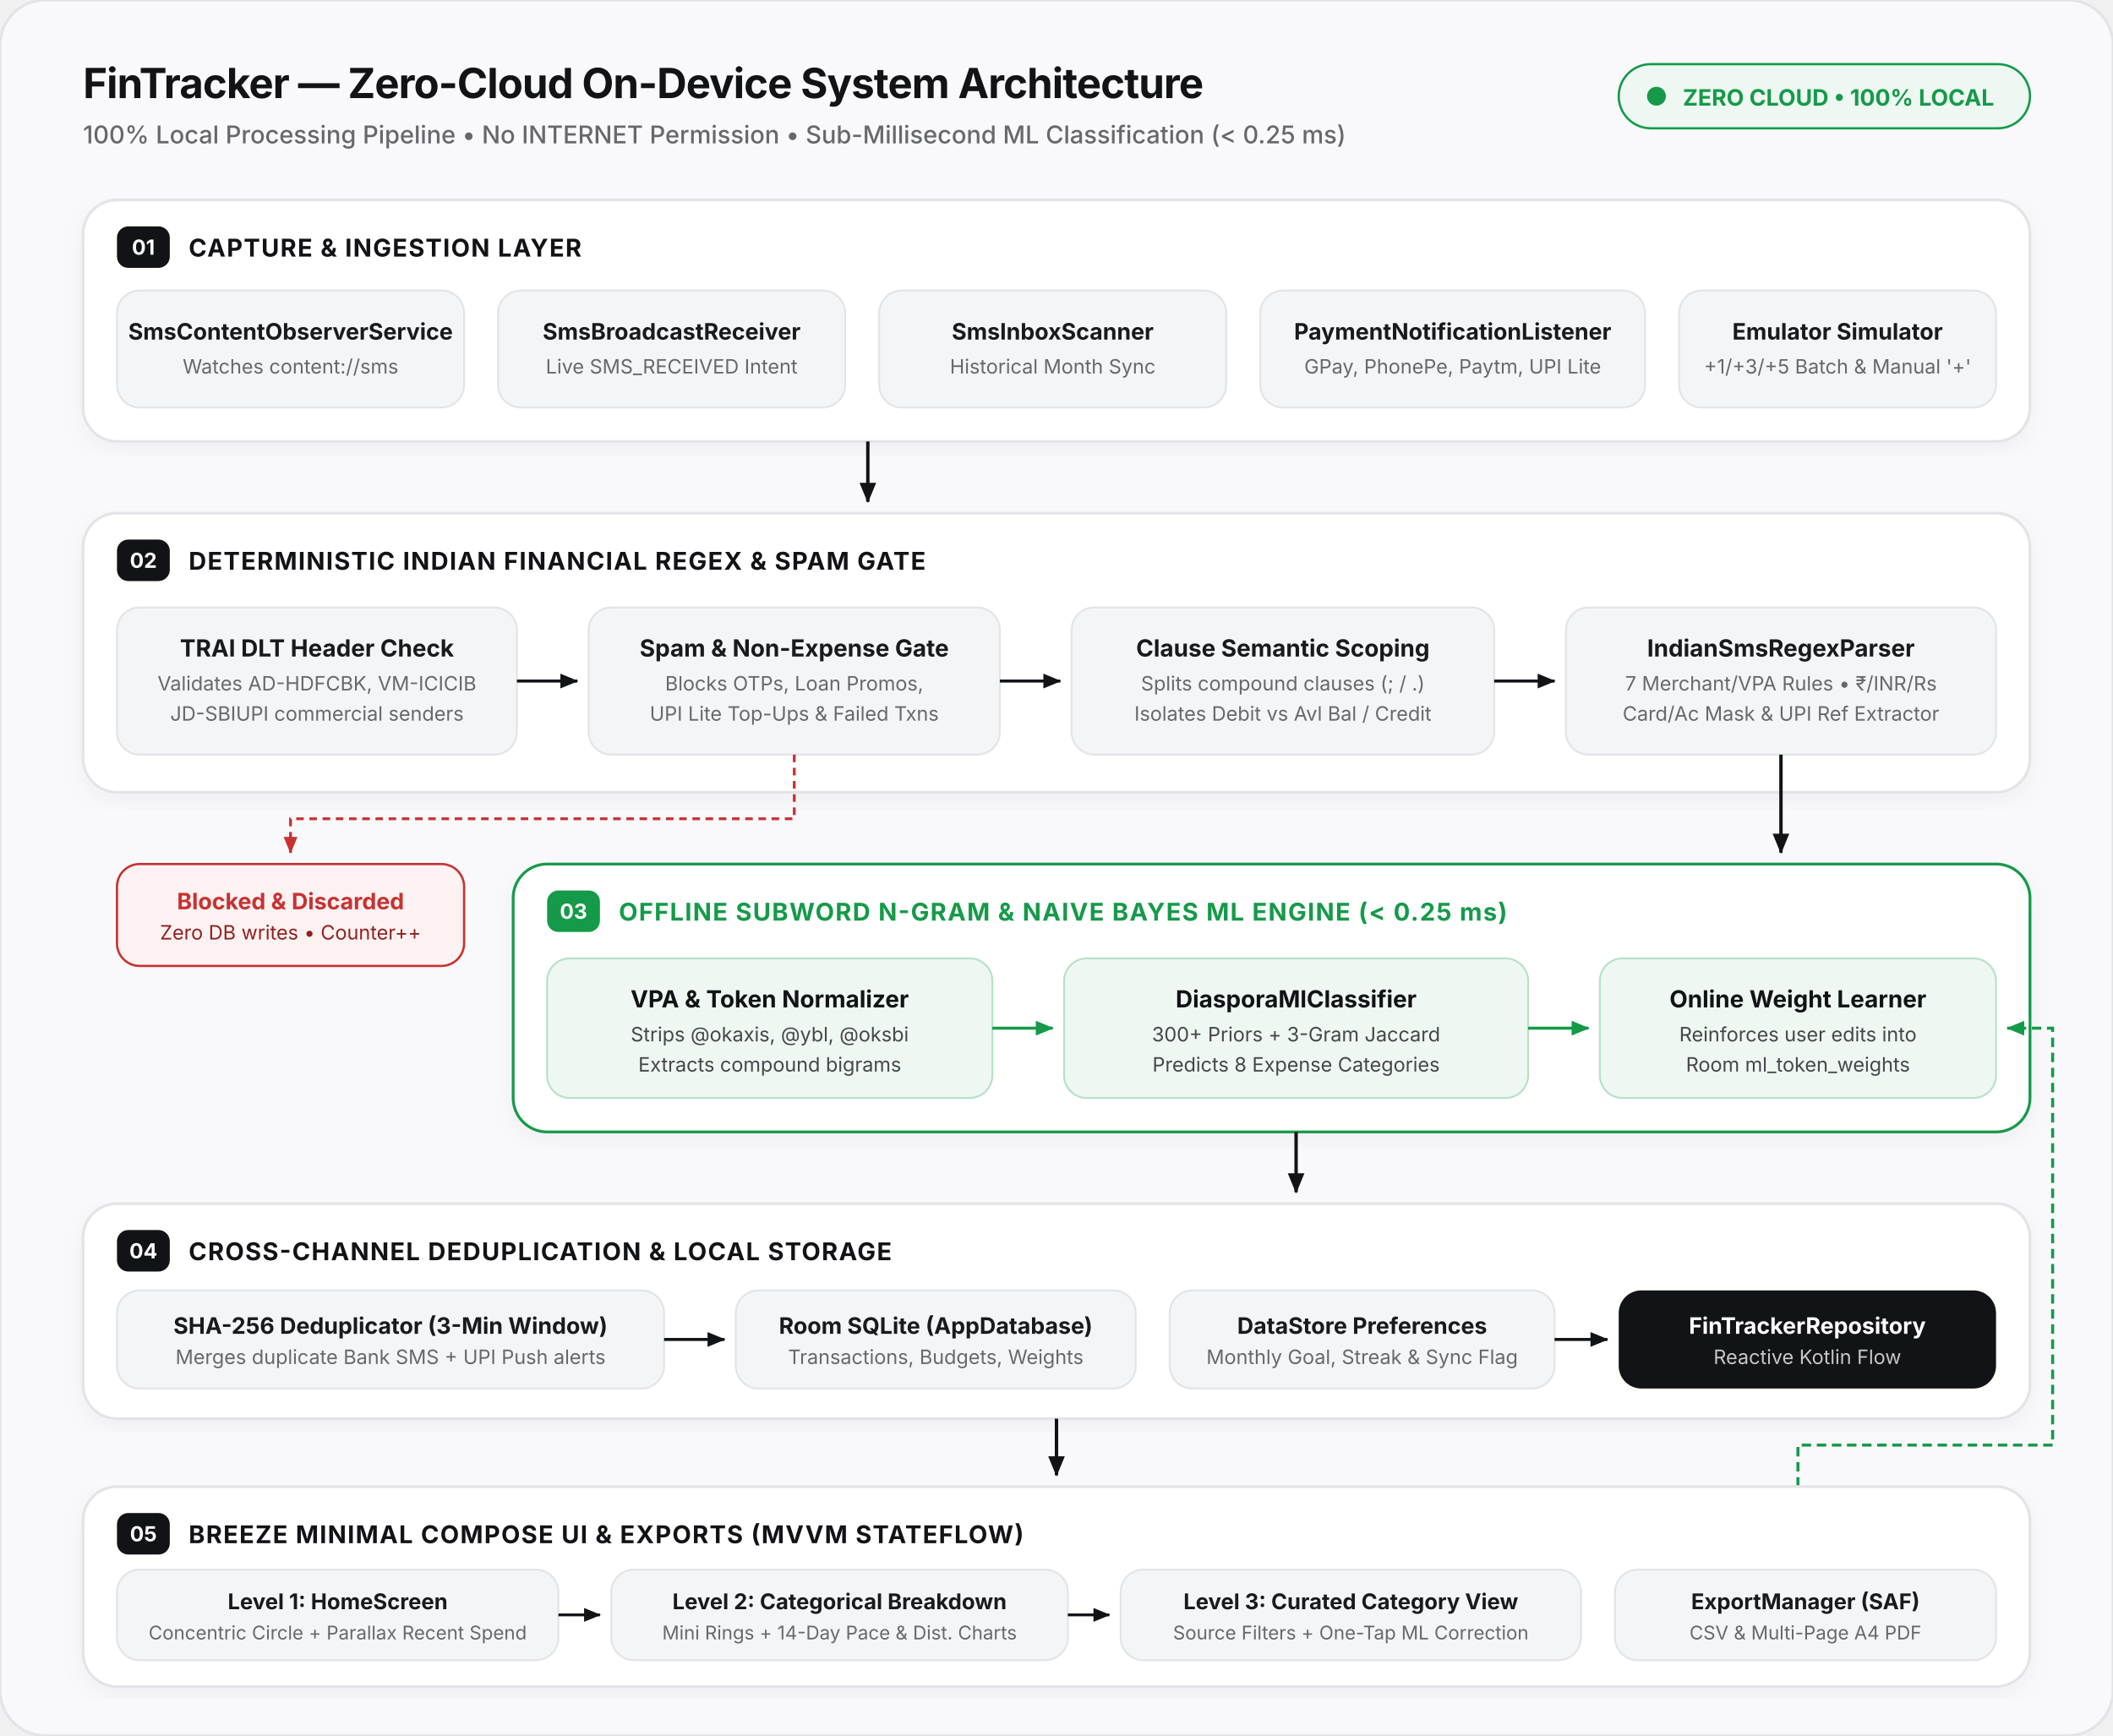
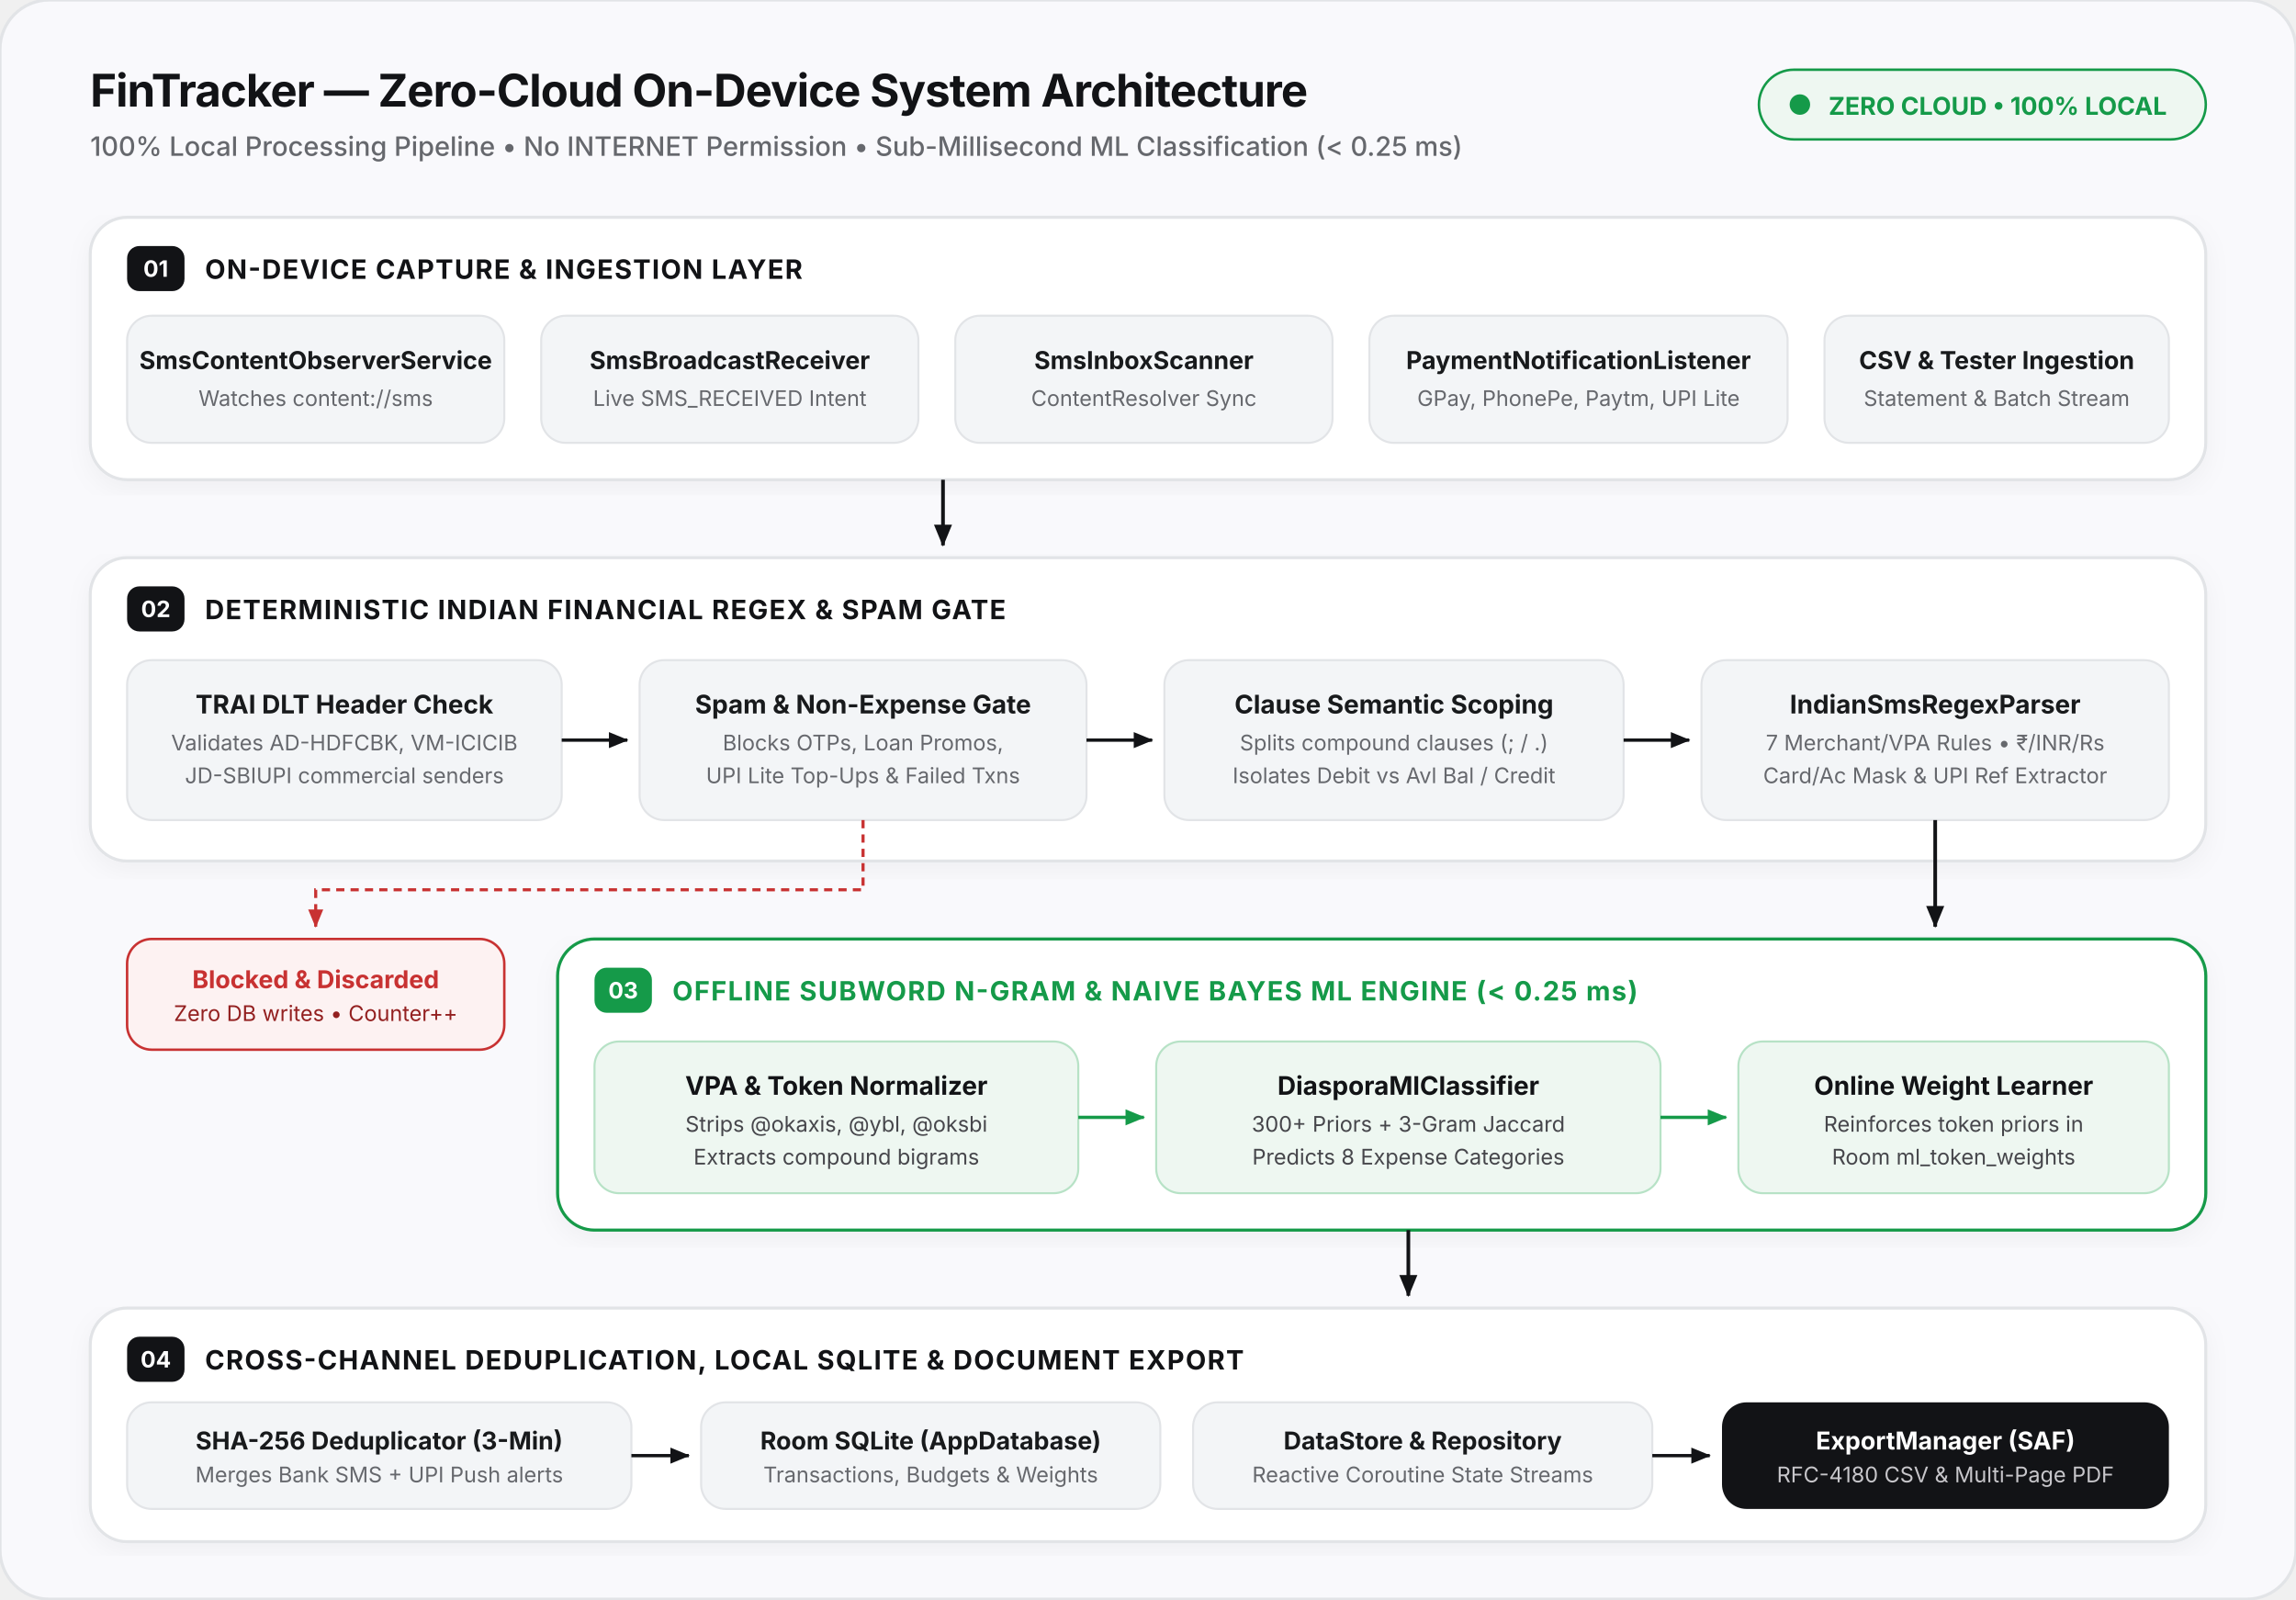
- <svg xmlns="http://www.w3.org/2000/svg" viewBox="0 0 1120 920" width="1120" height="920" font-family="Plus Jakarta Sans, Inter, -apple-system, BlinkMacSystemFont, Segoe UI, sans-serif">
+ <svg xmlns="http://www.w3.org/2000/svg" viewBox="0 0 1120 780" width="1120" height="780" font-family="Plus Jakarta Sans, Inter, -apple-system, BlinkMacSystemFont, Segoe UI, sans-serif">
  <defs>
    <marker id="arrow" viewBox="0 0 10 10" refX="8" refY="5" markerWidth="7" markerHeight="7" orient="auto-start-reverse">
      <path d="M 0 1.5 L 8.5 5 L 0 8.5 z" fill="#121316" />
    </marker>
    <marker id="arrow-green" viewBox="0 0 10 10" refX="8" refY="5" markerWidth="7" markerHeight="7" orient="auto-start-reverse">
      <path d="M 0 1.5 L 8.5 5 L 0 8.5 z" fill="#159A49" />
    </marker>
    <marker id="arrow-red" viewBox="0 0 10 10" refX="8" refY="5" markerWidth="7" markerHeight="7" orient="auto-start-reverse">
      <path d="M 0 1.5 L 8.5 5 L 0 8.5 z" fill="#C83232" />
    </marker>
    <filter id="card-shadow" x="-2%" y="-4%" width="104%" height="110%">
      <feDropShadow dx="0" dy="4" stdDeviation="6" flood-color="#121316" flood-opacity="0.04" />
    </filter>
  </defs>
-   <rect width="1120" height="920" rx="24" fill="#F9F9FC" stroke="#E2E4E7" stroke-width="1.5" />
+   <rect width="1120" height="780" rx="24" fill="#F9F9FC" stroke="#E2E4E7" stroke-width="1.5" />
  <text x="44" y="52" font-size="22" font-weight="700" fill="#121316" letter-spacing="-0.4">FinTracker — Zero-Cloud On-Device System Architecture</text>
  <text x="44" y="76" font-size="13" font-weight="500" fill="#66686D">100% Local Processing Pipeline • No INTERNET Permission • Sub-Millisecond ML Classification (&lt; 0.25 ms)</text>
  <rect x="858" y="34" width="218" height="34" rx="17" fill="#EEF7F1" stroke="#159A49" stroke-width="1.2" />
  <circle cx="878" cy="51" r="5" fill="#159A49" />
  <text x="892" y="56" font-size="12" font-weight="700" fill="#159A49">ZERO CLOUD • 100% LOCAL</text>
  <rect x="44" y="106" width="1032" height="128" rx="18" fill="#FFFFFF" stroke="#E2E4E7" stroke-width="1.5" filter="url(#card-shadow)" />
  <rect x="62" y="120" width="28" height="22" rx="6" fill="#121316" />
  <text x="76" y="135" text-anchor="middle" font-size="11" font-weight="700" fill="#FFFFFF">01</text>
-   <text x="100" y="136" font-size="13" font-weight="700" fill="#121316" letter-spacing="0.6">CAPTURE &amp; INGESTION LAYER</text>
+   <text x="100" y="136" font-size="13" font-weight="700" fill="#121316" letter-spacing="0.6">ON-DEVICE CAPTURE &amp; INGESTION LAYER</text>
  <rect x="62" y="154" width="184" height="62" rx="12" fill="#F3F5F7" stroke="#E2E4E7" stroke-width="1" />
  <text x="154" y="180" text-anchor="middle" font-size="12" font-weight="700" fill="#181A1C">SmsContentObserverService</text>
  <text x="154" y="198" text-anchor="middle" font-size="10.5" fill="#66686D">Watches content://sms</text>
  <rect x="264" y="154" width="184" height="62" rx="12" fill="#F3F5F7" stroke="#E2E4E7" stroke-width="1" />
  <text x="356" y="180" text-anchor="middle" font-size="12" font-weight="700" fill="#181A1C">SmsBroadcastReceiver</text>
  <text x="356" y="198" text-anchor="middle" font-size="10.5" fill="#66686D">Live SMS_RECEIVED Intent</text>
  <rect x="466" y="154" width="184" height="62" rx="12" fill="#F3F5F7" stroke="#E2E4E7" stroke-width="1" />
  <text x="558" y="180" text-anchor="middle" font-size="12" font-weight="700" fill="#181A1C">SmsInboxScanner</text>
-   <text x="558" y="198" text-anchor="middle" font-size="10.5" fill="#66686D">Historical Month Sync</text>
+   <text x="558" y="198" text-anchor="middle" font-size="10.5" fill="#66686D">ContentResolver Sync</text>
  <rect x="668" y="154" width="204" height="62" rx="12" fill="#F3F5F7" stroke="#E2E4E7" stroke-width="1" />
  <text x="770" y="180" text-anchor="middle" font-size="12" font-weight="700" fill="#181A1C">PaymentNotificationListener</text>
  <text x="770" y="198" text-anchor="middle" font-size="10.5" fill="#66686D">GPay, PhonePe, Paytm, UPI Lite</text>
  <rect x="890" y="154" width="168" height="62" rx="12" fill="#F3F5F7" stroke="#E2E4E7" stroke-width="1" />
-   <text x="974" y="180" text-anchor="middle" font-size="12" font-weight="700" fill="#181A1C">Emulator Simulator</text>
-   <text x="974" y="198" text-anchor="middle" font-size="10.5" fill="#66686D">+1/+3/+5 Batch &amp; Manual '+'</text>
+   <text x="974" y="180" text-anchor="middle" font-size="12" font-weight="700" fill="#181A1C">CSV &amp; Tester Ingestion</text>
+   <text x="974" y="198" text-anchor="middle" font-size="10.5" fill="#66686D">Statement &amp; Batch Stream</text>
  <line x1="460" y1="234" x2="460" y2="266" stroke="#121316" stroke-width="1.8" marker-end="url(#arrow)" />
  <rect x="44" y="272" width="1032" height="148" rx="18" fill="#FFFFFF" stroke="#E2E4E7" stroke-width="1.5" filter="url(#card-shadow)" />
  <rect x="62" y="286" width="28" height="22" rx="6" fill="#121316" />
  <text x="76" y="301" text-anchor="middle" font-size="11" font-weight="700" fill="#FFFFFF">02</text>
  <text x="100" y="302" font-size="13" font-weight="700" fill="#121316" letter-spacing="0.6">DETERMINISTIC INDIAN FINANCIAL REGEX &amp; SPAM GATE</text>
  <rect x="62" y="322" width="212" height="78" rx="12" fill="#F3F5F7" stroke="#E2E4E7" stroke-width="1" />
  <text x="168" y="348" text-anchor="middle" font-size="12.5" font-weight="700" fill="#181A1C">TRAI DLT Header Check</text>
  <text x="168" y="366" text-anchor="middle" font-size="10.5" fill="#66686D">Validates AD-HDFCBK, VM-ICICIB</text>
  <text x="168" y="382" text-anchor="middle" font-size="10.5" fill="#66686D">JD-SBIUPI commercial senders</text>
  <line x1="274" y1="361" x2="306" y2="361" stroke="#121316" stroke-width="1.6" marker-end="url(#arrow)" />
  <rect x="312" y="322" width="218" height="78" rx="12" fill="#F3F5F7" stroke="#E2E4E7" stroke-width="1" />
  <text x="421" y="348" text-anchor="middle" font-size="12.5" font-weight="700" fill="#181A1C">Spam &amp; Non-Expense Gate</text>
  <text x="421" y="366" text-anchor="middle" font-size="10.5" fill="#66686D">Blocks OTPs, Loan Promos,</text>
  <text x="421" y="382" text-anchor="middle" font-size="10.5" fill="#66686D">UPI Lite Top-Ups &amp; Failed Txns</text>
  <path d="M 421 400 L 421 434 L 154 434 L 154 452" fill="none" stroke="#C83232" stroke-width="1.5" stroke-dasharray="4 3" marker-end="url(#arrow-red)" />
  <rect x="62" y="458" width="184" height="54" rx="12" fill="#FDF2F2" stroke="#C83232" stroke-width="1.2" />
  <text x="154" y="482" text-anchor="middle" font-size="12" font-weight="700" fill="#C83232">Blocked &amp; Discarded</text>
  <text x="154" y="498" text-anchor="middle" font-size="10.5" fill="#932020">Zero DB writes • Counter++</text>
  <line x1="530" y1="361" x2="562" y2="361" stroke="#121316" stroke-width="1.6" marker-end="url(#arrow)" />
  <rect x="568" y="322" width="224" height="78" rx="12" fill="#F3F5F7" stroke="#E2E4E7" stroke-width="1" />
  <text x="680" y="348" text-anchor="middle" font-size="12.5" font-weight="700" fill="#181A1C">Clause Semantic Scoping</text>
  <text x="680" y="366" text-anchor="middle" font-size="10.5" fill="#66686D">Splits compound clauses (; / .)</text>
  <text x="680" y="382" text-anchor="middle" font-size="10.5" fill="#66686D">Isolates Debit vs Avl Bal / Credit</text>
  <line x1="792" y1="361" x2="824" y2="361" stroke="#121316" stroke-width="1.6" marker-end="url(#arrow)" />
  <rect x="830" y="322" width="228" height="78" rx="12" fill="#F3F5F7" stroke="#E2E4E7" stroke-width="1" />
  <text x="944" y="348" text-anchor="middle" font-size="12.5" font-weight="700" fill="#181A1C">IndianSmsRegexParser</text>
  <text x="944" y="366" text-anchor="middle" font-size="10.5" fill="#66686D">7 Merchant/VPA Rules • ₹/INR/Rs</text>
  <text x="944" y="382" text-anchor="middle" font-size="10.5" fill="#66686D">Card/Ac Mask &amp; UPI Ref Extractor</text>
  <line x1="944" y1="400" x2="944" y2="452" stroke="#121316" stroke-width="1.8" marker-end="url(#arrow)" />
  <rect x="272" y="458" width="804" height="142" rx="18" fill="#FFFFFF" stroke="#159A49" stroke-width="1.5" filter="url(#card-shadow)" />
  <rect x="290" y="472" width="28" height="22" rx="6" fill="#159A49" />
  <text x="304" y="487" text-anchor="middle" font-size="11" font-weight="700" fill="#FFFFFF">03</text>
  <text x="328" y="488" font-size="13" font-weight="700" fill="#159A49" letter-spacing="0.6">OFFLINE SUBWORD N-GRAM &amp; NAIVE BAYES ML ENGINE (&lt; 0.25 ms)</text>
  <rect x="290" y="508" width="236" height="74" rx="12" fill="#EEF7F1" stroke="#B7E2C6" stroke-width="1" />
  <text x="408" y="534" text-anchor="middle" font-size="12.5" font-weight="700" fill="#121316">VPA &amp; Token Normalizer</text>
  <text x="408" y="552" text-anchor="middle" font-size="10.5" fill="#46464B">Strips @okaxis, @ybl, @oksbi</text>
  <text x="408" y="568" text-anchor="middle" font-size="10.5" fill="#46464B">Extracts compound bigrams</text>
  <line x1="526" y1="545" x2="558" y2="545" stroke="#159A49" stroke-width="1.6" marker-end="url(#arrow-green)" />
  <rect x="564" y="508" width="246" height="74" rx="12" fill="#EEF7F1" stroke="#B7E2C6" stroke-width="1" />
  <text x="687" y="534" text-anchor="middle" font-size="12.5" font-weight="700" fill="#121316">DiasporaMlClassifier</text>
  <text x="687" y="552" text-anchor="middle" font-size="10.5" fill="#46464B">300+ Priors + 3-Gram Jaccard</text>
  <text x="687" y="568" text-anchor="middle" font-size="10.5" fill="#46464B">Predicts 8 Expense Categories</text>
  <line x1="810" y1="545" x2="842" y2="545" stroke="#159A49" stroke-width="1.6" marker-end="url(#arrow-green)" />
  <rect x="848" y="508" width="210" height="74" rx="12" fill="#EEF7F1" stroke="#B7E2C6" stroke-width="1" />
  <text x="953" y="534" text-anchor="middle" font-size="12.5" font-weight="700" fill="#121316">Online Weight Learner</text>
-   <text x="953" y="552" text-anchor="middle" font-size="10.5" fill="#46464B">Reinforces user edits into</text>
+   <text x="953" y="552" text-anchor="middle" font-size="10.5" fill="#46464B">Reinforces token priors in</text>
  <text x="953" y="568" text-anchor="middle" font-size="10.5" fill="#46464B">Room ml_token_weights</text>
  <line x1="687" y1="600" x2="687" y2="632" stroke="#121316" stroke-width="1.8" marker-end="url(#arrow)" />
  <rect x="44" y="638" width="1032" height="114" rx="18" fill="#FFFFFF" stroke="#E2E4E7" stroke-width="1.5" filter="url(#card-shadow)" />
  <rect x="62" y="652" width="28" height="22" rx="6" fill="#121316" />
  <text x="76" y="667" text-anchor="middle" font-size="11" font-weight="700" fill="#FFFFFF">04</text>
-   <text x="100" y="668" font-size="13" font-weight="700" fill="#121316" letter-spacing="0.6">CROSS-CHANNEL DEDUPLICATION &amp; LOCAL STORAGE</text>
-   <rect x="62" y="684" width="290" height="52" rx="12" fill="#F3F5F7" stroke="#E2E4E7" stroke-width="1" />
-   <text x="207" y="707" text-anchor="middle" font-size="12" font-weight="700" fill="#181A1C">SHA-256 Deduplicator (3-Min Window)</text>
-   <text x="207" y="723" text-anchor="middle" font-size="10.5" fill="#66686D">Merges duplicate Bank SMS + UPI Push alerts</text>
-   <line x1="352" y1="710" x2="384" y2="710" stroke="#121316" stroke-width="1.6" marker-end="url(#arrow)" />
-   <rect x="390" y="684" width="212" height="52" rx="12" fill="#F3F5F7" stroke="#E2E4E7" stroke-width="1" />
-   <text x="496" y="707" text-anchor="middle" font-size="12" font-weight="700" fill="#181A1C">Room SQLite (AppDatabase)</text>
-   <text x="496" y="723" text-anchor="middle" font-size="10.5" fill="#66686D">Transactions, Budgets, Weights</text>
-   <rect x="620" y="684" width="204" height="52" rx="12" fill="#F3F5F7" stroke="#E2E4E7" stroke-width="1" />
-   <text x="722" y="707" text-anchor="middle" font-size="12" font-weight="700" fill="#181A1C">DataStore Preferences</text>
-   <text x="722" y="723" text-anchor="middle" font-size="10.5" fill="#66686D">Monthly Goal, Streak &amp; Sync Flag</text>
-   <line x1="824" y1="710" x2="852" y2="710" stroke="#121316" stroke-width="1.6" marker-end="url(#arrow)" />
-   <rect x="858" y="684" width="200" height="52" rx="12" fill="#121316" />
-   <text x="958" y="707" text-anchor="middle" font-size="12" font-weight="700" fill="#FFFFFF">FinTrackerRepository</text>
-   <text x="958" y="723" text-anchor="middle" font-size="10.5" fill="#C7C6CA">Reactive Kotlin Flow</text>
-   <line x1="560" y1="752" x2="560" y2="782" stroke="#121316" stroke-width="1.8" marker-end="url(#arrow)" />
-   <path d="M 953 788 L 953 766 L 1088 766 L 1088 545 L 1064 545" fill="none" stroke="#159A49" stroke-width="1.6" stroke-dasharray="5 3" marker-end="url(#arrow-green)" />
-   <rect x="44" y="788" width="1032" height="106" rx="18" fill="#FFFFFF" stroke="#E2E4E7" stroke-width="1.5" filter="url(#card-shadow)" />
-   <rect x="62" y="802" width="28" height="22" rx="6" fill="#121316" />
-   <text x="76" y="817" text-anchor="middle" font-size="11" font-weight="700" fill="#FFFFFF">05</text>
-   <text x="100" y="818" font-size="13" font-weight="700" fill="#121316" letter-spacing="0.6">BREEZE MINIMAL COMPOSE UI &amp; EXPORTS (MVVM STATEFLOW)</text>
-   <rect x="62" y="832" width="234" height="48" rx="12" fill="#F3F5F7" stroke="#E2E4E7" stroke-width="1" />
-   <text x="179" y="853" text-anchor="middle" font-size="11.5" font-weight="700" fill="#181A1C">Level 1: HomeScreen</text>
-   <text x="179" y="869" text-anchor="middle" font-size="10" fill="#66686D">Concentric Circle + Parallax Recent Spend</text>
-   <line x1="296" y1="856" x2="318" y2="856" stroke="#121316" stroke-width="1.5" marker-end="url(#arrow)" />
-   <rect x="324" y="832" width="242" height="48" rx="12" fill="#F3F5F7" stroke="#E2E4E7" stroke-width="1" />
-   <text x="445" y="853" text-anchor="middle" font-size="11.5" font-weight="700" fill="#181A1C">Level 2: Categorical Breakdown</text>
-   <text x="445" y="869" text-anchor="middle" font-size="10" fill="#66686D">Mini Rings + 14-Day Pace &amp; Dist. Charts</text>
-   <line x1="566" y1="856" x2="588" y2="856" stroke="#121316" stroke-width="1.5" marker-end="url(#arrow)" />
-   <rect x="594" y="832" width="244" height="48" rx="12" fill="#F3F5F7" stroke="#E2E4E7" stroke-width="1" />
-   <text x="716" y="853" text-anchor="middle" font-size="11.5" font-weight="700" fill="#181A1C">Level 3: Curated Category View</text>
-   <text x="716" y="869" text-anchor="middle" font-size="10" fill="#66686D">Source Filters + One-Tap ML Correction</text>
-   <rect x="856" y="832" width="202" height="48" rx="12" fill="#F3F5F7" stroke="#E2E4E7" stroke-width="1" />
-   <text x="957" y="853" text-anchor="middle" font-size="11.5" font-weight="700" fill="#181A1C">ExportManager (SAF)</text>
-   <text x="957" y="869" text-anchor="middle" font-size="10" fill="#66686D">CSV &amp; Multi-Page A4 PDF</text>
+   <text x="100" y="668" font-size="13" font-weight="700" fill="#121316" letter-spacing="0.6">CROSS-CHANNEL DEDUPLICATION, LOCAL SQLITE &amp; DOCUMENT EXPORT</text>
+   <rect x="62" y="684" width="246" height="52" rx="12" fill="#F3F5F7" stroke="#E2E4E7" stroke-width="1" />
+   <text x="185" y="707" text-anchor="middle" font-size="12" font-weight="700" fill="#181A1C">SHA-256 Deduplicator (3-Min)</text>
+   <text x="185" y="723" text-anchor="middle" font-size="10.5" fill="#66686D">Merges Bank SMS + UPI Push alerts</text>
+   <line x1="308" y1="710" x2="336" y2="710" stroke="#121316" stroke-width="1.6" marker-end="url(#arrow)" />
+   <rect x="342" y="684" width="224" height="52" rx="12" fill="#F3F5F7" stroke="#E2E4E7" stroke-width="1" />
+   <text x="454" y="707" text-anchor="middle" font-size="12" font-weight="700" fill="#181A1C">Room SQLite (AppDatabase)</text>
+   <text x="454" y="723" text-anchor="middle" font-size="10.5" fill="#66686D">Transactions, Budgets &amp; Weights</text>
+   <rect x="582" y="684" width="224" height="52" rx="12" fill="#F3F5F7" stroke="#E2E4E7" stroke-width="1" />
+   <text x="694" y="707" text-anchor="middle" font-size="12" font-weight="700" fill="#181A1C">DataStore &amp; Repository</text>
+   <text x="694" y="723" text-anchor="middle" font-size="10.5" fill="#66686D">Reactive Coroutine State Streams</text>
+   <line x1="806" y1="710" x2="834" y2="710" stroke="#121316" stroke-width="1.6" marker-end="url(#arrow)" />
+   <rect x="840" y="684" width="218" height="52" rx="12" fill="#121316" />
+   <text x="949" y="707" text-anchor="middle" font-size="12" font-weight="700" fill="#FFFFFF">ExportManager (SAF)</text>
+   <text x="949" y="723" text-anchor="middle" font-size="10.5" fill="#C7C6CA">RFC-4180 CSV &amp; Multi-Page PDF</text>
</svg>
